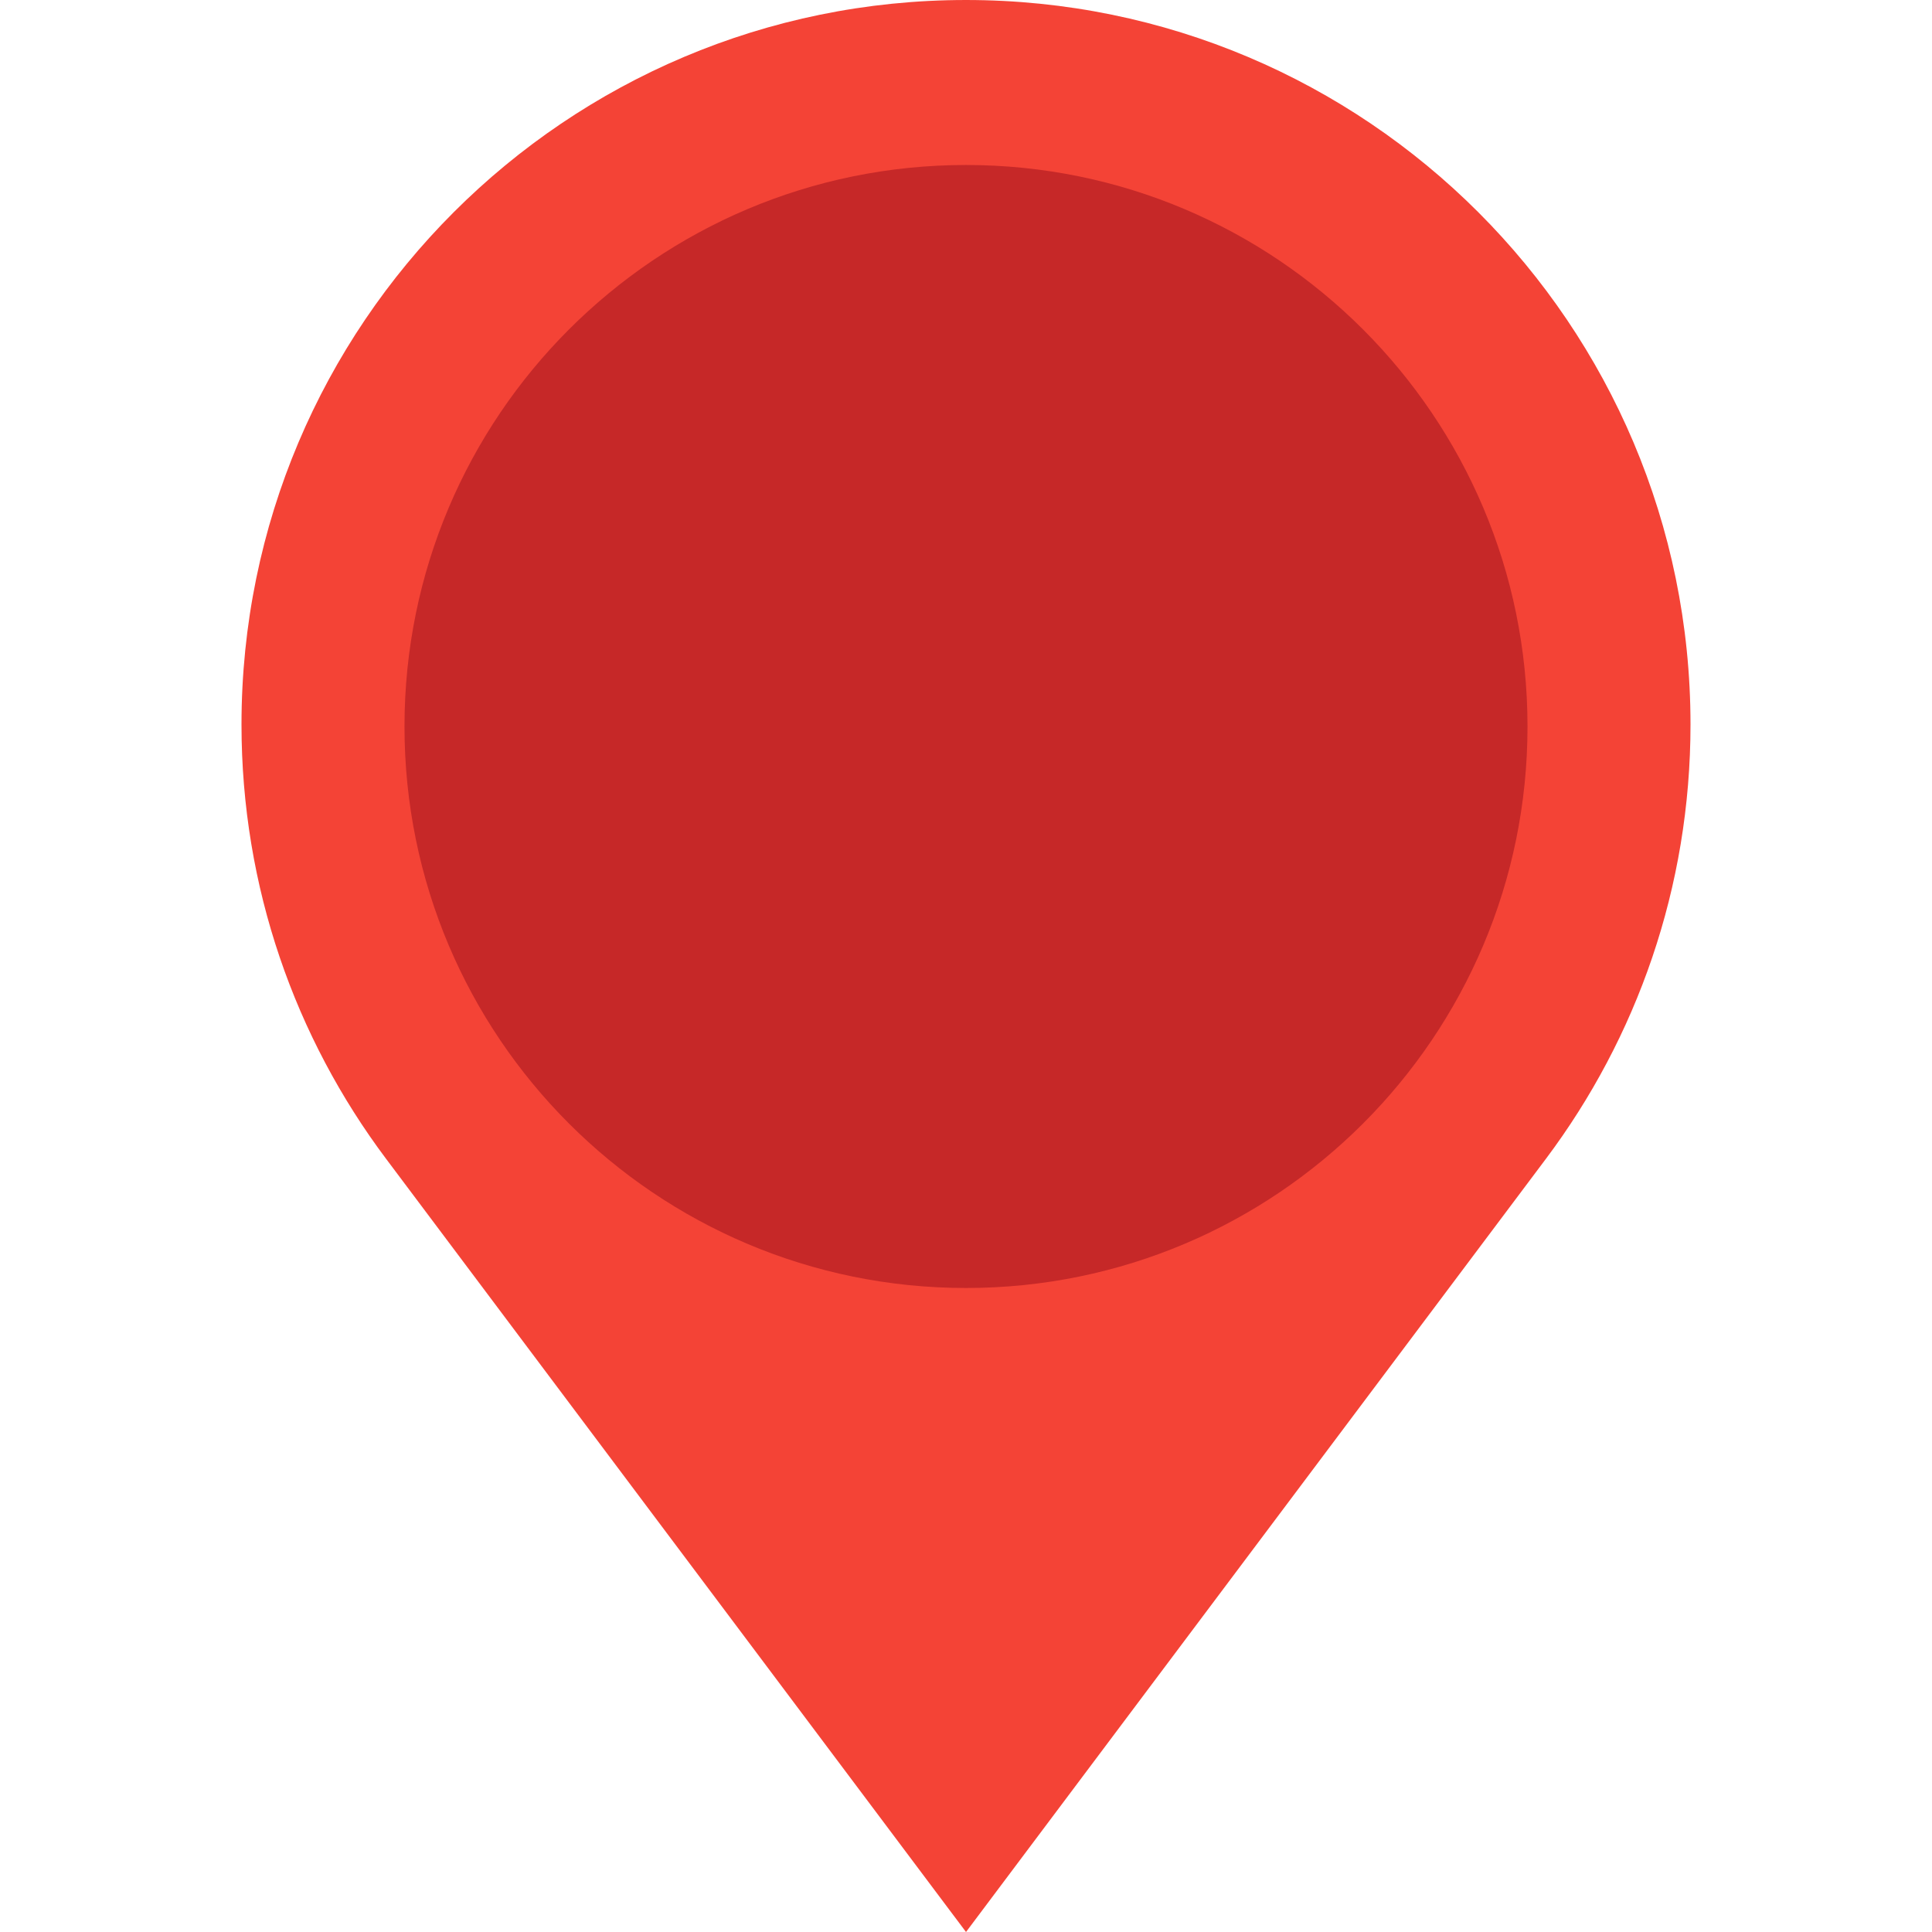
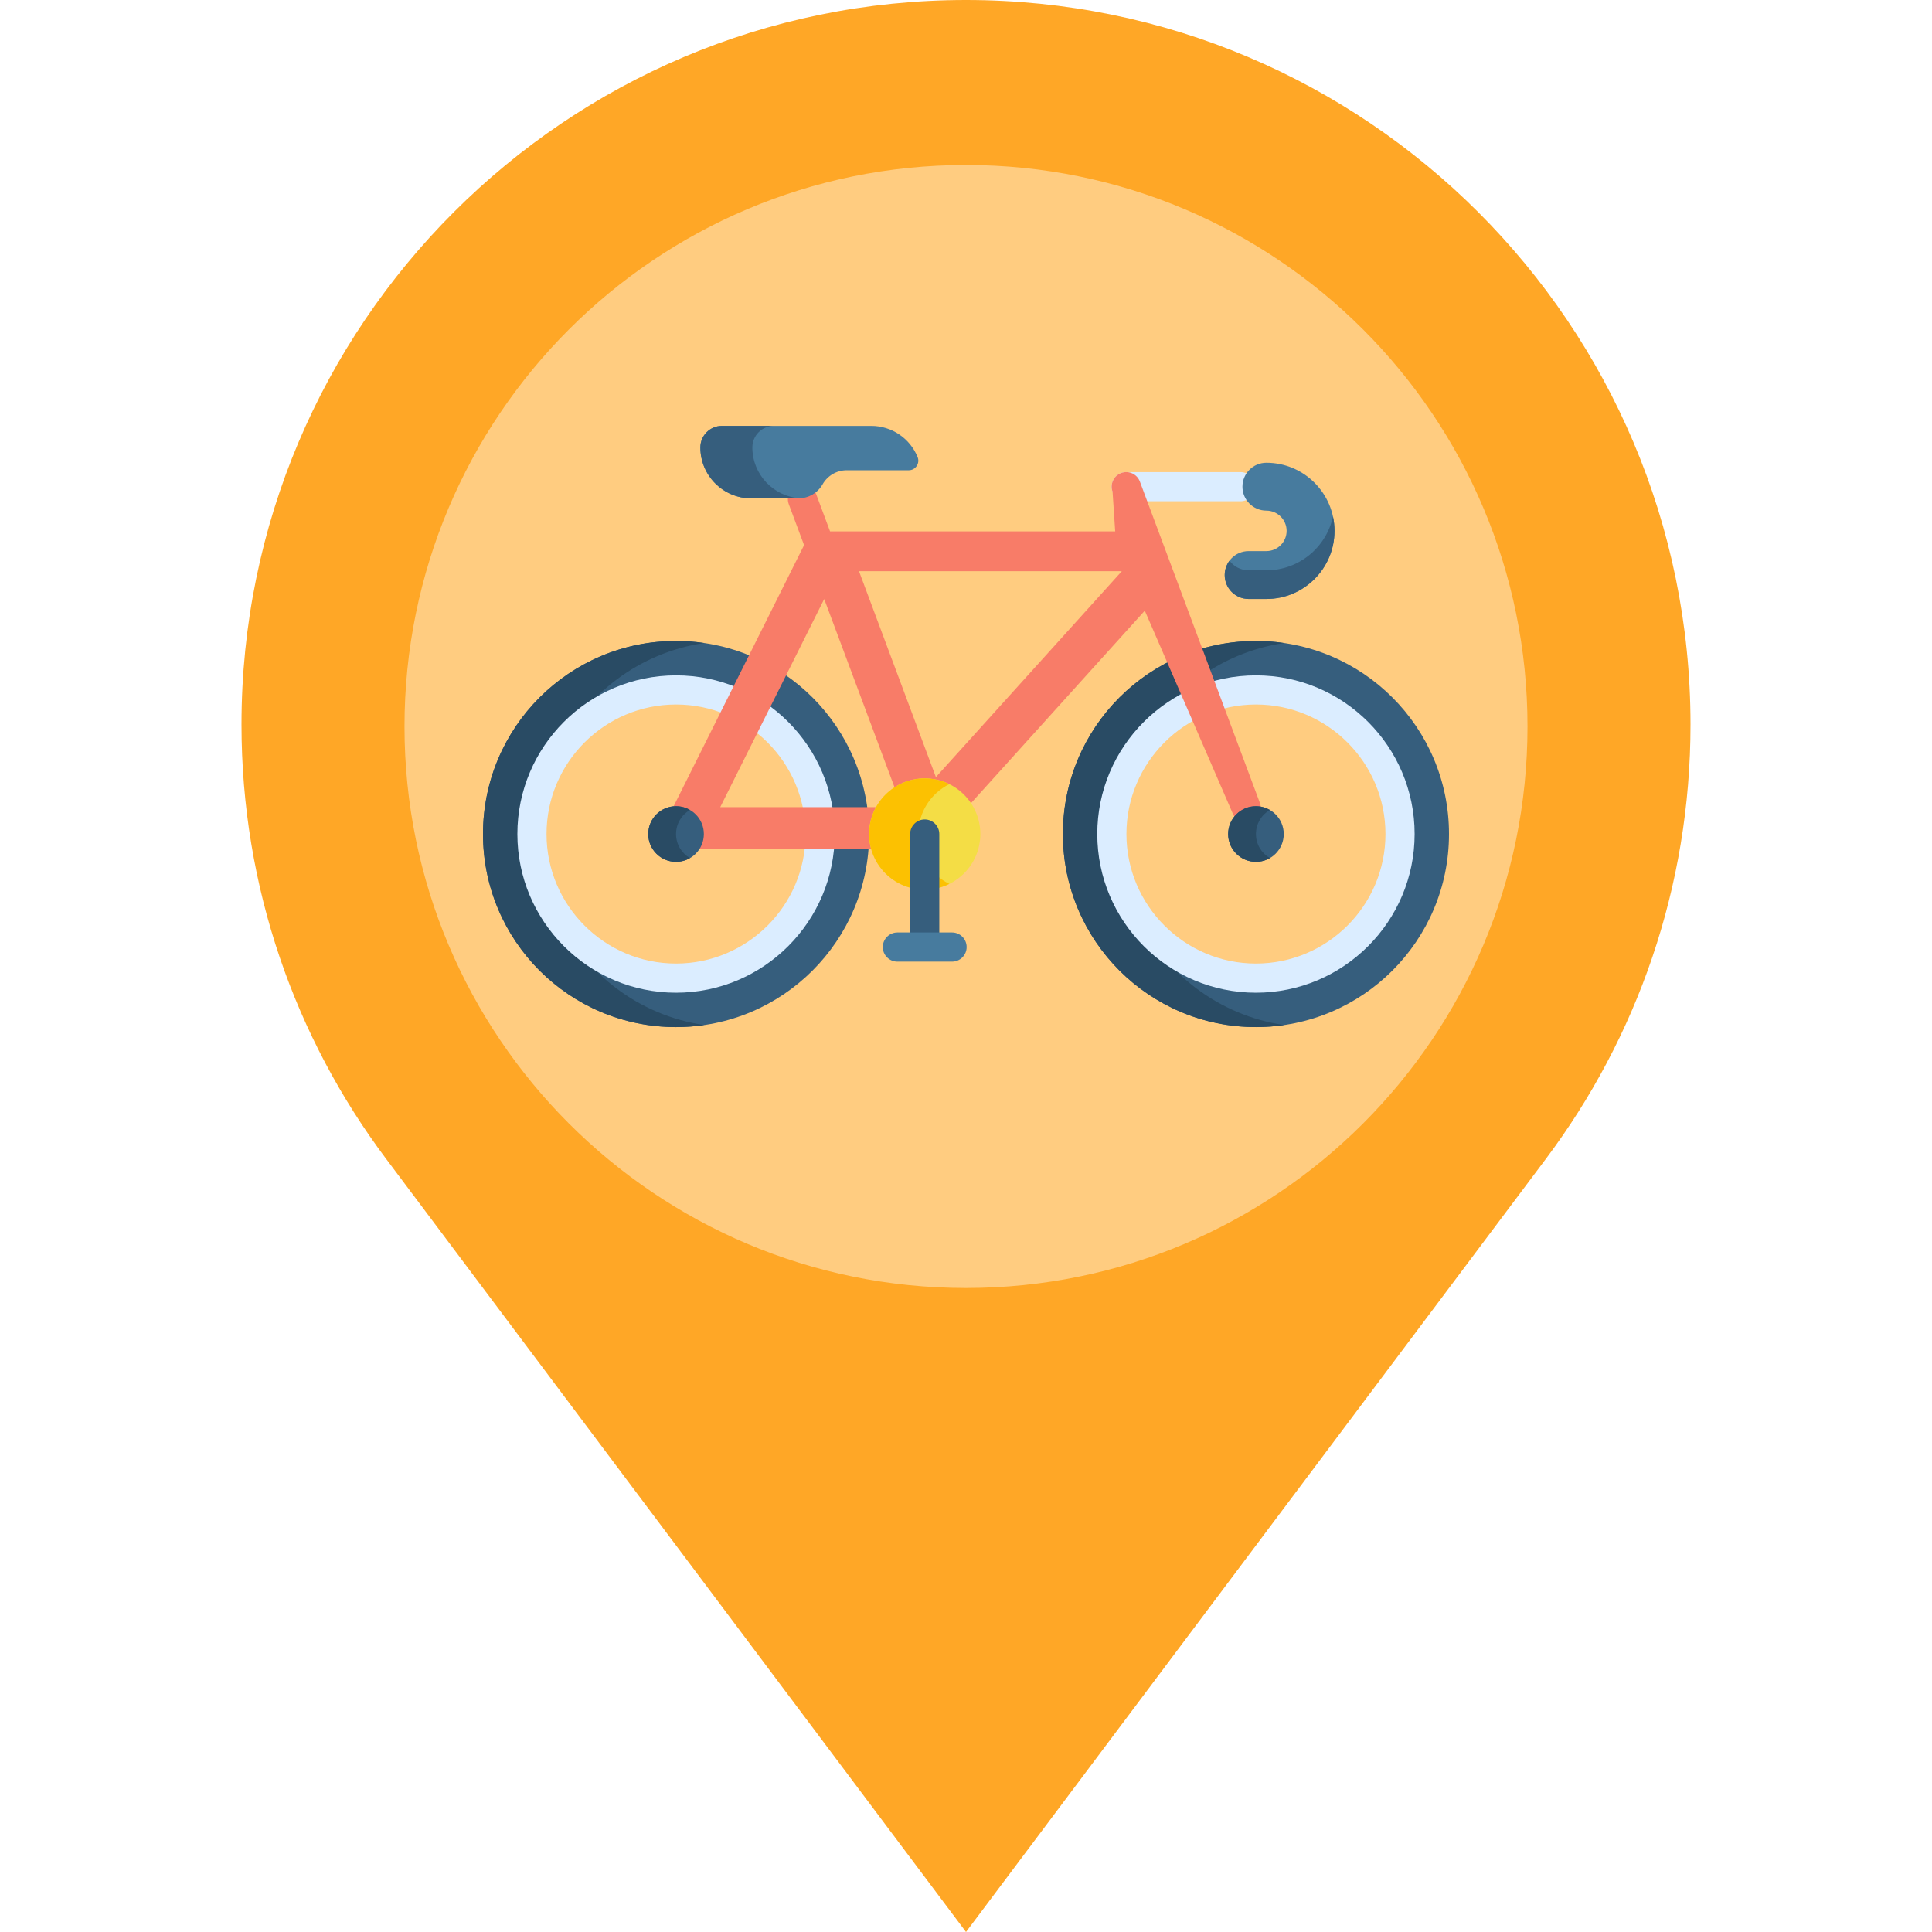
- <svg xmlns="http://www.w3.org/2000/svg" version="1.1" id="Capa_1" x="0px" y="0px" width="72px" height="72px" viewBox="0 0 485.213 485.212" style="enable-background:new 0 0 485.213 485.212;" xml:space="preserve">
+ <svg xmlns="http://www.w3.org/2000/svg" xml:space="preserve" viewBox="0 0 6900.807 6900.793" height="1024" width="1024" y="0px" x="0px" id="Capa_1" version="1.1">
  <defs id="defs39" />
  <g id="g4">
-     <path d="M 242.606,0 C 142.124,0 60.651,81.473 60.651,181.955 c 0,40.928 13.504,78.659 36.31,109.075 L 242.607,485.213 388.252,291.03 c 22.808,-30.416 36.31,-68.146 36.31,-109.075 C 424.562,81.473 343.089,0 242.606,0 Z" id="path2" style="fill:#f44336;fill-opacity:1" />
-     <circle style="opacity:1;vector-effect:none;fill:#c62828;fill-opacity:1;stroke:none;stroke-width:0;stroke-linecap:butt;stroke-linejoin:miter;stroke-miterlimit:4;stroke-dasharray:none;stroke-dashoffset:0;stroke-opacity:1" id="path850" cx="242.606" cy="182.455" r="141.019" />
+     <g transform="matrix(14.22222,0,0,14.22222,4.8356999e-5,-0.00705164)" id="g849">
+       <g id="g914">
+         <path style="fill:#ffa726;fill-opacity:1" id="path2" d="M 242.606,0 C 142.124,0 60.651,81.473 60.651,181.955 c 0,40.928 13.504,78.659 36.31,109.075 L 242.607,485.213 388.252,291.03 c 22.808,-30.416 36.31,-68.146 36.31,-109.075 C 424.562,81.473 343.089,0 242.606,0 Z" />
+         <circle r="141.019" cy="182.455" cx="242.606" id="path850" style="opacity:1;vector-effect:none;fill:#ffcc80;fill-opacity:1;stroke:none;stroke-width:0;stroke-linecap:butt;stroke-linejoin:miter;stroke-miterlimit:4;stroke-dasharray:none;stroke-dashoffset:0;stroke-opacity:1" />
+         <g transform="matrix(0.4738418,0,0,0.4738418,121.3032,61.15126)" id="g64">
+           <path d="m 409.678,210.675 c -56.511,0 -102.322,45.811 -102.322,102.321 0,56.51 45.811,102.322 102.322,102.322 56.51,0 102.321,-45.811 102.321,-102.322 0,-56.511 -45.811,-102.321 -102.321,-102.321 z m 0,178.697 c -42.181,0 -76.375,-34.194 -76.375,-76.375 0,-42.18 34.194,-76.375 76.375,-76.375 42.18,0 76.375,34.195 76.375,76.375 0,42.18 -34.195,76.375 -76.375,76.375 z" fill="#365e7d" id="path2-4" />
+           <g id="g6-3">
+             <path d="m 346.931,356.521 c -8.583,-12.35 -13.628,-27.345 -13.628,-43.524 0,-16.179 5.045,-31.173 13.628,-43.524 14.328,-30.438 43.213,-52.666 77.685,-57.709 -4.877,-0.713 -9.863,-1.089 -14.938,-1.089 -56.511,0 -102.322,45.811 -102.322,102.321 0,56.511 45.811,102.322 102.322,102.322 5.075,0 10.061,-0.375 14.938,-1.089 -34.471,-5.042 -63.357,-27.27 -77.685,-57.708 z" fill="#294b64" id="path4-0" />
+           </g>
+           <path d="M 102.322,210.675 C 45.811,210.675 0,256.486 0,312.997 c 0,56.511 45.811,102.322 102.322,102.322 56.51,0 102.321,-45.811 102.321,-102.322 0,-56.511 -45.811,-102.322 -102.321,-102.322 z m 0,178.697 c -42.181,0 -76.375,-34.194 -76.375,-76.375 0,-42.18 34.194,-76.375 76.375,-76.375 42.18,0 76.375,34.195 76.375,76.375 0,42.18 -34.195,76.375 -76.375,76.375 z" fill="#365e7d" id="path8-7" />
+           <g id="g12-8">
+             <path d="m 39.575,356.521 c -8.583,-12.35 -13.628,-27.345 -13.628,-43.524 0,-16.179 5.045,-31.173 13.628,-43.524 14.328,-30.438 43.213,-52.666 77.685,-57.709 -4.877,-0.713 -9.863,-1.089 -14.938,-1.089 C 45.811,210.675 0,256.486 0,312.997 c 0,56.511 45.811,102.322 102.322,102.322 5.074,0 10.061,-0.375 14.938,-1.089 -34.471,-5.043 -63.357,-27.271 -77.685,-57.709 z" fill="#294b64" id="path10-6" />
+           </g>
+           <g id="g16-8">
+             <path d="m 409.678,397.098 c -46.373,0 -84.101,-37.728 -84.101,-84.101 0,-46.374 37.728,-84.102 84.101,-84.102 46.374,0 84.102,37.728 84.102,84.102 -10e-4,46.373 -37.728,84.101 -84.102,84.101 z m 0,-152.75 c -37.853,0 -68.648,30.796 -68.648,68.649 0,37.852 30.795,68.648 68.648,68.648 37.853,0 68.649,-30.796 68.649,-68.648 -10e-4,-37.854 -30.797,-68.649 -68.649,-68.649 z" fill="#dbedff" id="path14-8" />
+           </g>
+           <g id="g20-4">
+             <path d="m 102.322,397.098 c -46.374,0 -84.102,-37.728 -84.102,-84.101 0,-46.374 37.728,-84.102 84.102,-84.102 46.374,0 84.102,37.728 84.102,84.102 -0.001,46.373 -37.728,84.101 -84.102,84.101 z m 0,-152.75 c -37.853,0 -68.649,30.796 -68.649,68.649 0,37.852 30.796,68.648 68.649,68.648 37.853,0 68.649,-30.796 68.649,-68.648 0,-37.854 -30.796,-68.649 -68.649,-68.649 z" fill="#dbedff" id="path18-3" />
+           </g>
+           <g id="g24-1">
+             <path d="m 401.508,136.626 h -60.583 c -4.267,0 -7.726,-3.459 -7.726,-7.726 0,-4.267 3.459,-7.726 7.726,-7.726 h 60.583 c 4.267,0 7.726,3.459 7.726,7.726 0,4.267 -3.458,7.726 -7.726,7.726 z" fill="#dbedff" id="path22-4" />
+           </g>
+           <g id="g30-9">
+             <g id="g28-2">
+               <path d="m 415.21,188.411 h -9.404 c -7.007,0 -12.687,-5.68 -12.687,-12.687 0,-7.007 5.68,-12.687 12.687,-12.687 h 9.404 c 5.914,0 10.726,-4.811 10.726,-10.725 0,-5.914 -4.812,-10.725 -10.726,-10.725 -7.007,0 -12.687,-5.68 -12.687,-12.687 0,-7.007 5.68,-12.687 12.687,-12.687 19.906,0 36.1,16.194 36.1,36.099 0,19.905 -16.194,36.099 -36.1,36.099 z" fill="#477b9e" id="path26-0" />
+             </g>
+           </g>
+           <g id="g34-6">
+             <path d="m 415.211,173.216 h -9.404 c -4.153,0 -7.828,-2.005 -10.143,-5.089 -1.59,2.119 -2.544,4.744 -2.544,7.598 0,7.007 5.68,12.687 12.687,12.687 h 9.404 c 19.906,0 36.1,-16.194 36.1,-36.099 0,-2.606 -0.284,-5.147 -0.811,-7.598 -3.501,16.268 -17.99,28.501 -35.289,28.501 z" fill="#365e7d" id="path32-8" />
+           </g>
+           <path d="M 411.759,296.485 348.164,126.196 c -1.492,-3.997 -5.942,-6.025 -9.941,-4.535 -3.997,1.493 -6.028,5.944 -4.535,9.942 l 1.385,20.984 H 183.953 l -7.392,-19.793 c -1.492,-3.996 -5.941,-6.025 -9.941,-4.535 -3.998,1.493 -6.028,5.944 -4.535,9.942 l 8.092,21.667 -70.208,140.55 c -1.626,3.254 -0.733,7.1 1.928,9.347 -0.455,0.984 -0.715,2.077 -0.715,3.232 0,4.268 3.459,7.726 7.726,7.726 h 105.058 c 4.267,0 7.726,-3.459 7.726,-7.726 0,-4.268 4.618,-14.25 0.351,-14.25 H 125.743 l 55.104,-110.312 41.554,111.269 c 1.16,3.107 4.107,5.025 7.239,5.025 0.898,0 -0.125,-5.343 0.766,-5.675 3.997,-1.493 11.135,-12.223 9.642,-16.221 L 199.292,173.704 h 139.283 v 0 l -98.527,109.13 c -2.86,3.168 1.162,15.214 4.329,18.074 1.478,1.335 3.329,1.992 5.175,1.992 2.11,0 4.212,-0.859 5.737,-2.548 L 350.764,194.602 397.282,301.892 c 1.16,3.107 4.107,5.025 7.239,5.025 0.898,0 1.811,-0.158 2.702,-0.49 3.998,-1.494 6.028,-5.944 4.536,-9.942 z" fill="#f87c68" id="path36-9" />
+           <path d="m 409.678,298.258 c -8.14,0 -14.739,6.599 -14.739,14.739 0,8.14 6.599,14.739 14.739,14.739 8.14,0 14.739,-6.599 14.739,-14.739 -10e-4,-8.14 -6.599,-14.739 -14.739,-14.739 z" fill="#365e7d" id="path38-2" />
+           <path d="m 102.322,298.258 c -8.14,0 -14.739,6.599 -14.739,14.739 0,8.14 6.599,14.739 14.739,14.739 8.14,0 14.739,-6.599 14.739,-14.739 0,-8.14 -6.599,-14.739 -14.739,-14.739 z" fill="#365e7d" id="path40" />
+           <path d="m 409.678,312.997 c 0,-5.452 2.968,-10.201 7.37,-12.751 -2.17,-1.257 -4.682,-1.988 -7.37,-1.988 -8.14,0 -14.739,6.599 -14.739,14.739 0,8.14 6.599,14.739 14.739,14.739 2.688,0 5.2,-0.731 7.37,-1.988 -4.402,-2.55 -7.37,-7.299 -7.37,-12.751 z" fill="#294b64" id="path42" />
+           <path d="m 102.322,312.997 c 0,-5.452 2.968,-10.201 7.369,-12.751 -2.17,-1.257 -4.682,-1.988 -7.37,-1.988 -8.14,0 -14.739,6.599 -14.739,14.739 0,8.14 6.599,14.739 14.739,14.739 2.688,0 5.2,-0.731 7.37,-1.988 -4.401,-2.55 -7.369,-7.299 -7.369,-12.751 z" fill="#294b64" id="path44" />
+           <path d="m 234.121,283.52 c -16.28,0 -29.478,13.197 -29.478,29.478 0,16.28 13.198,29.478 29.478,29.478 16.28,0 29.478,-13.198 29.478,-29.478 0,-16.281 -13.198,-29.478 -29.478,-29.478 z" fill="#f4dd45" id="path46" />
+           <path d="m 230.727,312.997 c 0,-11.596 6.699,-21.624 16.436,-26.437 -3.933,-1.944 -8.358,-3.041 -13.042,-3.041 -16.281,0 -29.478,13.197 -29.478,29.478 0,16.28 13.198,29.478 29.478,29.478 4.684,0 9.109,-1.097 13.042,-3.041 -9.737,-4.813 -16.436,-14.841 -16.436,-26.437 z" fill="#fcc101" id="path48" />
+           <g id="g52-6">
+             <path d="m 234.121,379.616 c -4.267,0 -7.726,-3.459 -7.726,-7.726 v -58.893 c 0,-4.268 3.459,-7.726 7.726,-7.726 4.267,0 7.726,3.459 7.726,7.726 v 58.893 c 0,4.267 -3.459,7.726 -7.726,7.726 z" fill="#365e7d" id="path50" />
+           </g>
+           <g id="g58">
+             <g id="g56">
+               <path d="m 248.615,380.631 h -28.989 c -4.267,0 -7.726,-3.459 -7.726,-7.726 0,-4.268 3.459,-7.726 7.726,-7.726 h 28.989 c 4.267,0 7.726,3.459 7.726,7.726 0,4.267 -3.459,7.726 -7.726,7.726 z" fill="#477b9e" id="path54" />
+             </g>
+           </g>
+           <path d="m 230.346,113.196 c -4.07,-9.987 -13.78,-16.516 -24.564,-16.516 h -79.154 c -6.306,0 -11.418,5.112 -11.418,11.418 0,14.901 12.08,26.981 26.981,26.981 h 25.017 c 5.291,0 10.175,-2.842 12.789,-7.443 2.614,-4.6 7.498,-7.443 12.789,-7.443 h 32.854 c 3.61,0.001 6.068,-3.655 4.706,-6.997 z" fill="#477b9e" id="path60" />
+           <path d="m 142.767,108.099 c 0,-6.306 5.112,-11.418 11.418,-11.418 h -27.557 c -6.306,0 -11.418,5.112 -11.418,11.418 0,14.901 12.08,26.981 26.981,26.981 h 25.017 c 0.359,0 0.715,-0.016 1.069,-0.041 -14.216,-0.765 -25.51,-12.533 -25.51,-26.94 z" fill="#365e7d" id="path62" />
+         </g>
+       </g>
+     </g>
  </g>
  <g id="g6" />
  <g id="g8" />
  <g id="g10" />
  <g id="g12" />
  <g id="g14" />
  <g id="g16" />
  <g id="g18" />
  <g id="g20" />
  <g id="g22" />
  <g id="g24" />
  <g id="g26" />
  <g id="g28" />
  <g id="g30" />
  <g id="g32" />
  <g id="g34" />
</svg>
